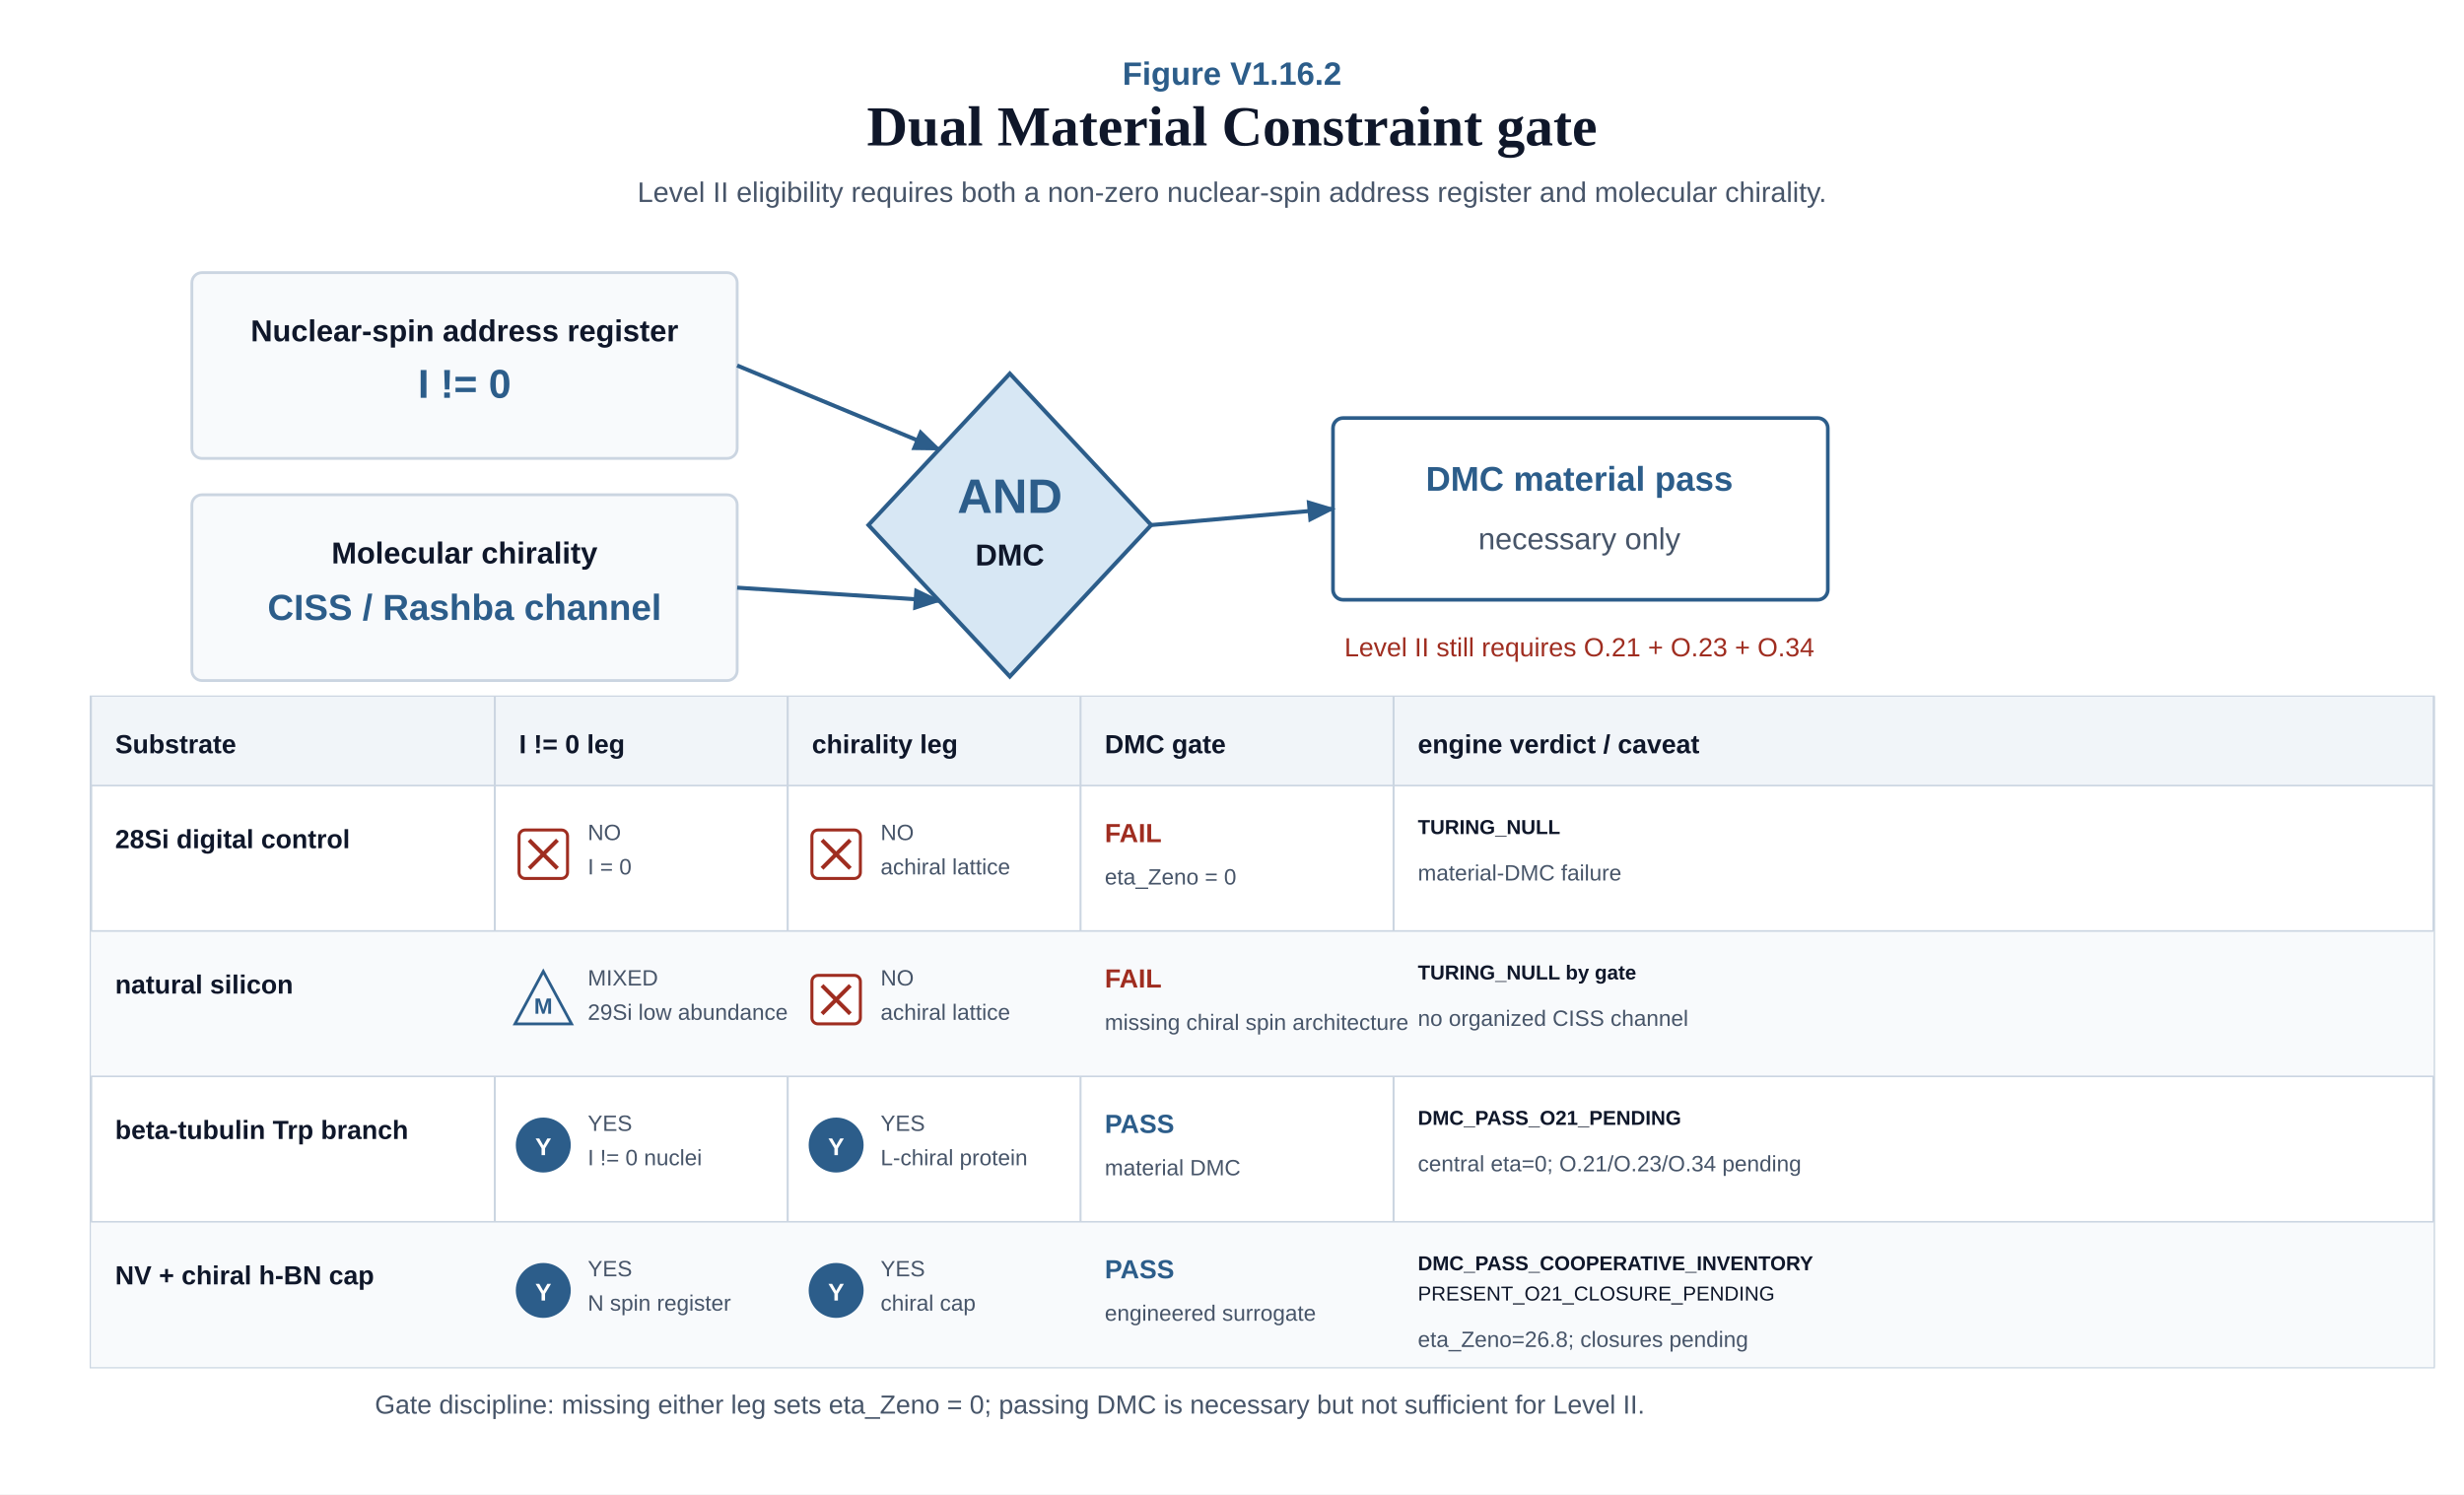
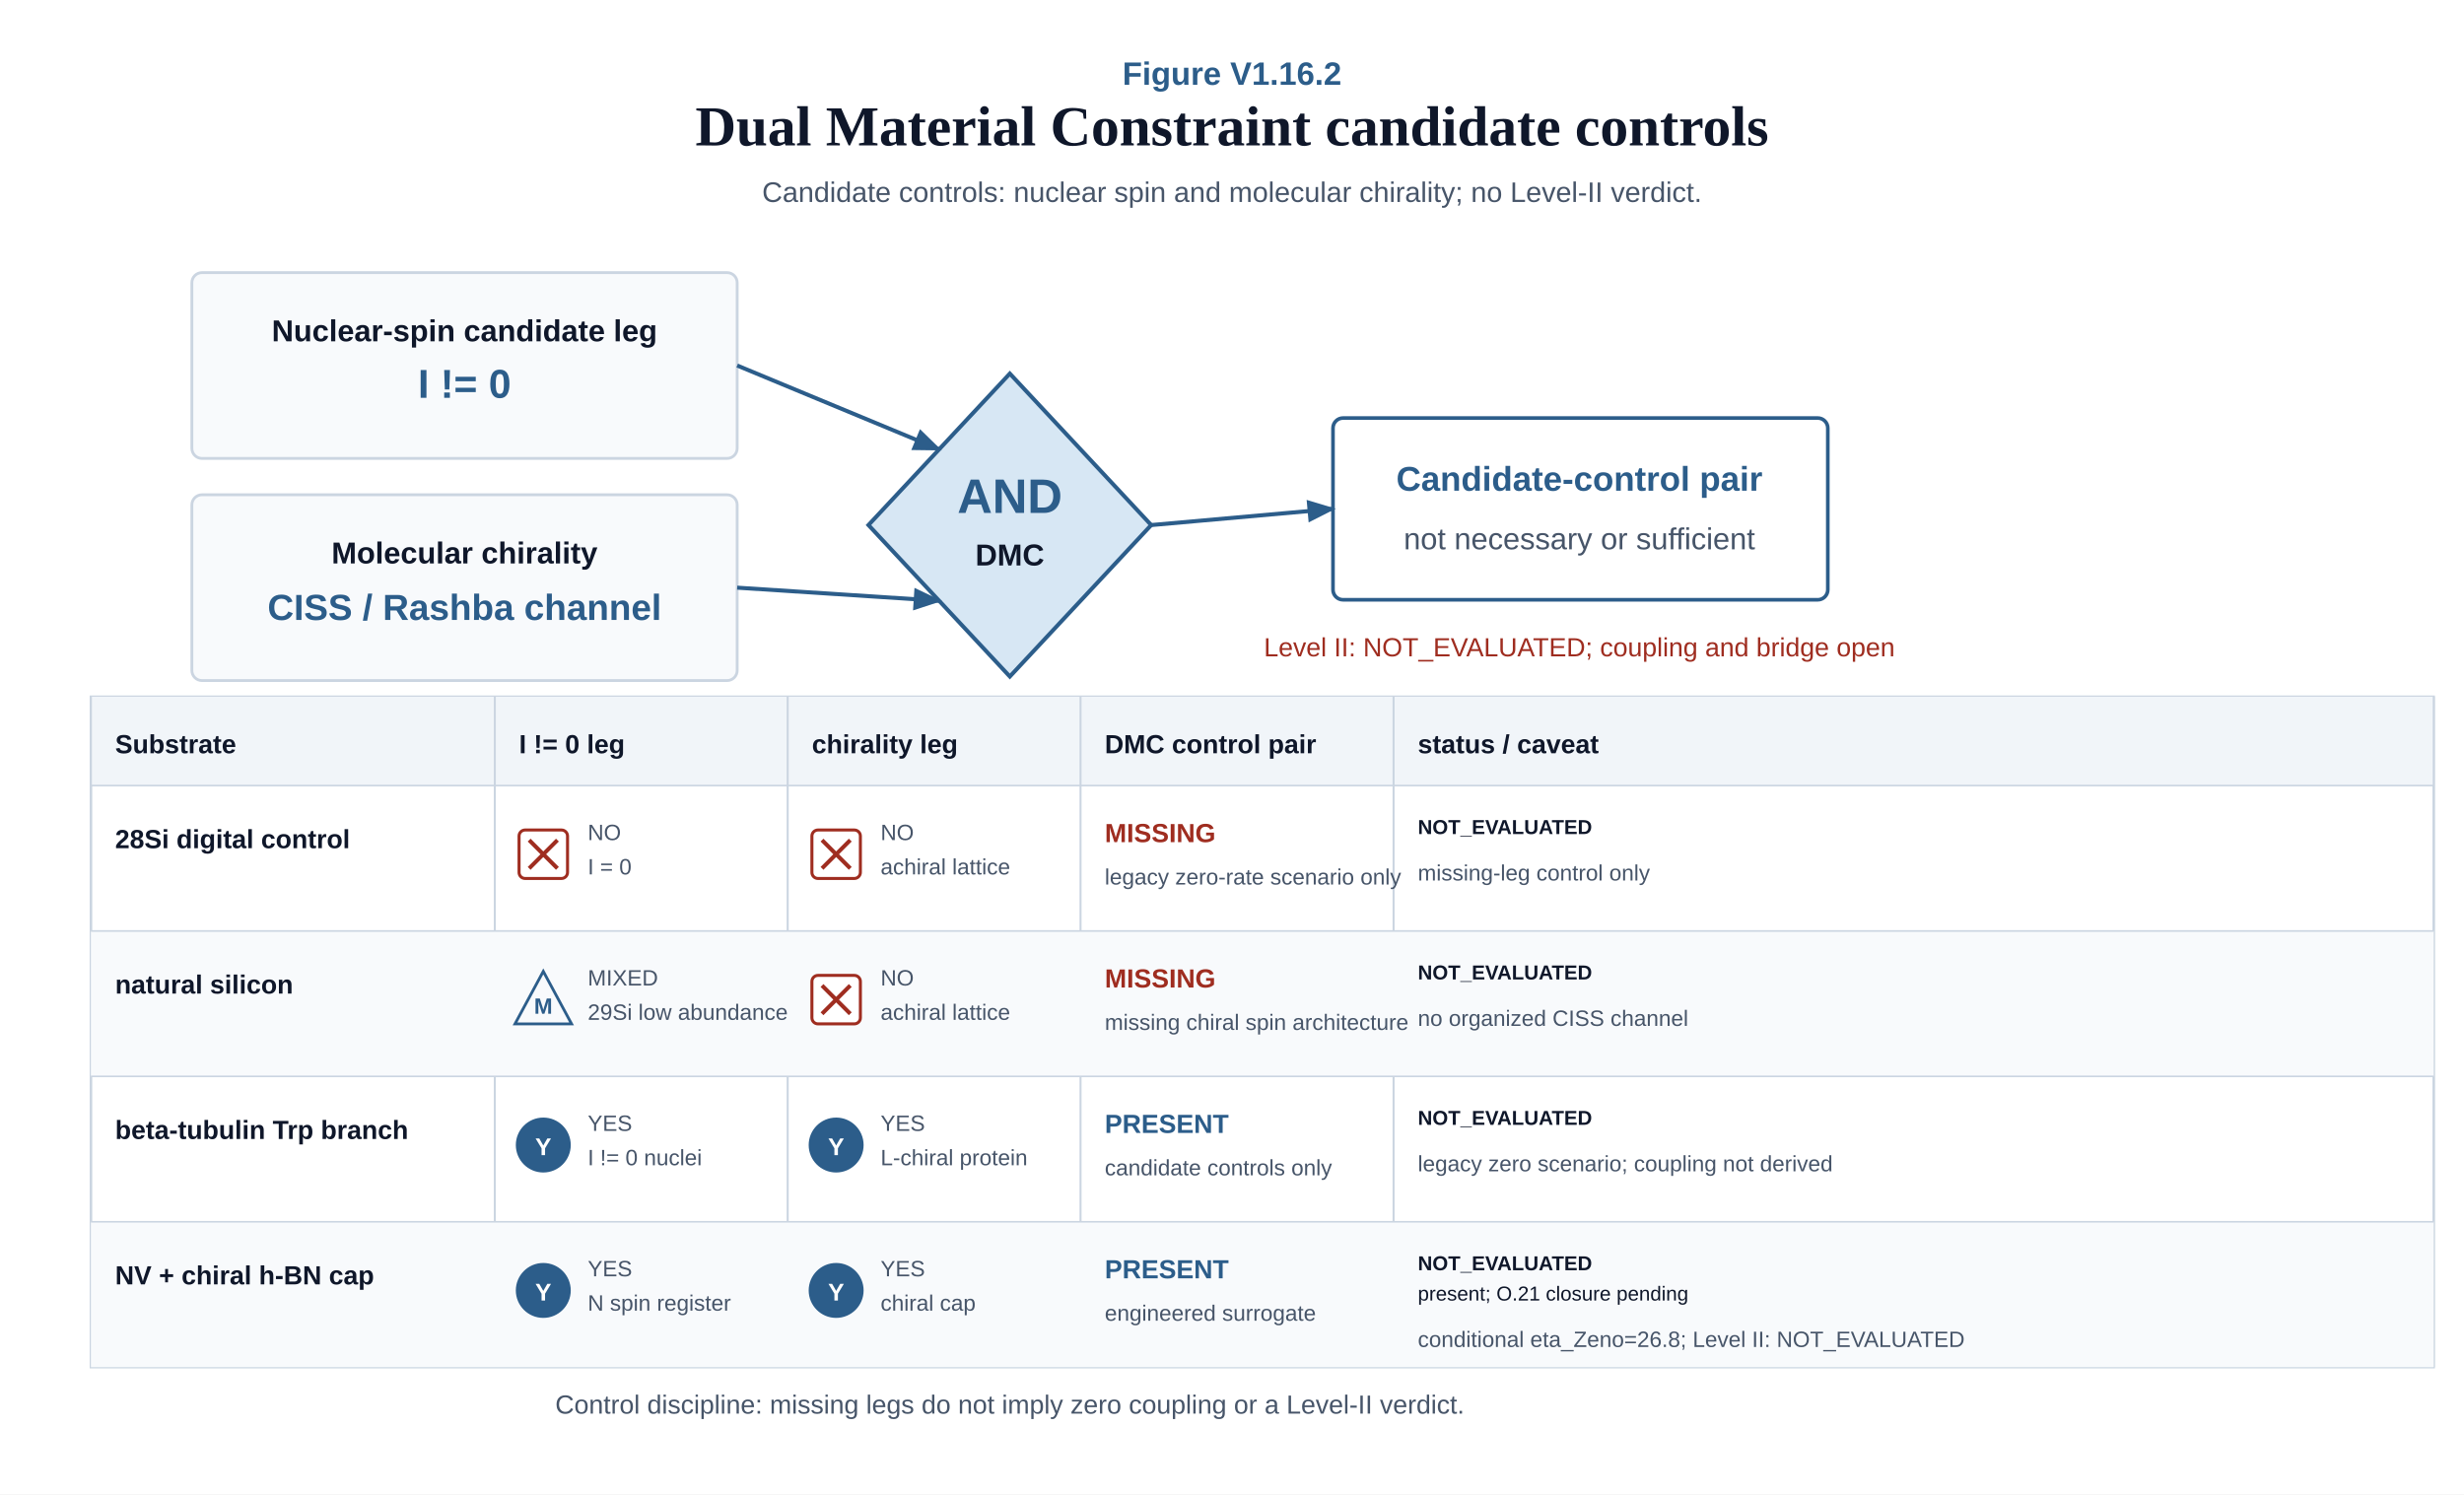
<svg xmlns="http://www.w3.org/2000/svg" viewBox="0 0 1220 740" width="100%" height="100%">
  <defs>
    <marker id="arrow" viewBox="0 0 10 10" refX="9" refY="5" markerWidth="7" markerHeight="7" orient="auto-start-reverse">
      <path d="M 0 1 L 10 5 L 0 9 z" fill="#2c5d8a" />
    </marker>
    <marker id="arrowMuted" viewBox="0 0 10 10" refX="9" refY="5" markerWidth="6" markerHeight="6" orient="auto-start-reverse">
      <path d="M 0 1 L 10 5 L 0 9 z" fill="#475569" />
    </marker>
    <pattern id="diagHatch" width="6" height="6" patternTransform="rotate(45)" patternUnits="userSpaceOnUse">
      <line x1="0" y1="0" x2="0" y2="6" stroke="#cbd5e1" stroke-width="1" />
    </pattern>
  </defs>
  <rect width="1220" height="740" fill="#ffffff" />
  <text x="610.000" y="42.000" text-anchor="middle" style="font-family:Arial, Helvetica, sans-serif;font-size:16px;fill:#2c5d8a;font-weight:bold;">Figure V1.16.2</text>
-   <text x="610.000" y="72.000" text-anchor="middle" style="font-family:'Times New Roman', Times, serif;font-size:28px;fill:#0f172a;font-weight:bold;">Dual Material Constraint gate</text>
-   <text x="610.000" y="100.000" text-anchor="middle" style="font-family:Arial, Helvetica, sans-serif;font-size:14px;fill:#475569;">Level II eligibility requires both a non-zero nuclear-spin address register and molecular chirality.</text>
+   <text x="610.000" y="72.000" text-anchor="middle" style="font-family:'Times New Roman', Times, serif;font-size:28px;fill:#0f172a;font-weight:bold;">Dual Material Constraint candidate controls</text>
+   <text x="610.000" y="100.000" text-anchor="middle" style="font-family:Arial, Helvetica, sans-serif;font-size:14px;fill:#475569;">Candidate controls: nuclear spin and molecular chirality; no Level-II verdict.</text>
  <rect x="95.000" y="135.000" width="270.000" height="92.000" fill="#f8fafc" stroke="#cbd5e1" stroke-width="1.4" rx="5" />
-   <text x="230.000" y="169.000" text-anchor="middle" style="font-family:Arial, Helvetica, sans-serif;font-size:15px;fill:#0f172a;font-weight:bold;">Nuclear-spin address register</text>
+   <text x="230.000" y="169.000" text-anchor="middle" style="font-family:Arial, Helvetica, sans-serif;font-size:15px;fill:#0f172a;font-weight:bold;">Nuclear-spin candidate leg</text>
  <text x="230.000" y="197.000" text-anchor="middle" style="font-family:Arial, Helvetica, sans-serif;font-size:20px;fill:#2c5d8a;font-weight:bold;">I != 0</text>
  <rect x="95.000" y="245.000" width="270.000" height="92.000" fill="#f8fafc" stroke="#cbd5e1" stroke-width="1.4" rx="5" />
  <text x="230.000" y="279.000" text-anchor="middle" style="font-family:Arial, Helvetica, sans-serif;font-size:15px;fill:#0f172a;font-weight:bold;">Molecular chirality</text>
  <text x="230.000" y="307.000" text-anchor="middle" style="font-family:Arial, Helvetica, sans-serif;font-size:18px;fill:#2c5d8a;font-weight:bold;">CISS / Rashba channel</text>
  <polygon points="500.000,185.000 570.000,260.000 500.000,335.000 430.000,260.000" fill="#d7e7f4" stroke="#2c5d8a" stroke-width="2" />
  <text x="500.000" y="254.000" text-anchor="middle" style="font-family:Arial, Helvetica, sans-serif;font-size:24px;fill:#2c5d8a;font-weight:bold;">AND</text>
  <text x="500.000" y="280.000" text-anchor="middle" style="font-family:Arial, Helvetica, sans-serif;font-size:15px;fill:#0f172a;font-weight:bold;">DMC</text>
  <line x1="365.000" y1="181.000" x2="465.000" y2="222.500" stroke="#2c5d8a" stroke-width="2.0" marker-end="url(#arrow)" />
  <line x1="365.000" y1="291.000" x2="465.000" y2="297.500" stroke="#2c5d8a" stroke-width="2.0" marker-end="url(#arrow)" />
  <rect x="660.000" y="207.000" width="245.000" height="90.000" fill="#ffffff" stroke="#2c5d8a" stroke-width="1.8" rx="5" />
-   <text x="782.000" y="243.000" text-anchor="middle" style="font-family:Arial, Helvetica, sans-serif;font-size:17px;fill:#2c5d8a;font-weight:bold;">DMC material pass</text>
-   <text x="782.000" y="272.000" text-anchor="middle" style="font-family:Arial, Helvetica, sans-serif;font-size:15px;fill:#475569;">necessary only</text>
+   <text x="782.000" y="243.000" text-anchor="middle" style="font-family:Arial, Helvetica, sans-serif;font-size:17px;fill:#2c5d8a;font-weight:bold;">Candidate-control pair</text>
+   <text x="782.000" y="272.000" text-anchor="middle" style="font-family:Arial, Helvetica, sans-serif;font-size:15px;fill:#475569;">not necessary or sufficient</text>
  <line x1="570.000" y1="260.000" x2="660.000" y2="252.000" stroke="#2c5d8a" stroke-width="2.0" marker-end="url(#arrow)" />
-   <text x="782.000" y="325.000" text-anchor="middle" style="font-family:Arial, Helvetica, sans-serif;font-size:13px;fill:#9f2d20;">Level II still requires O.21 + O.23 + O.34</text>
+   <text x="782.000" y="325.000" text-anchor="middle" style="font-family:Arial, Helvetica, sans-serif;font-size:13px;fill:#9f2d20;">Level II: NOT_EVALUATED; coupling and bridge open</text>
  <rect x="45.000" y="345.000" width="1160.000" height="332.000" fill="#ffffff" stroke="#cbd5e1" stroke-width="1.2" />
  <rect x="45.000" y="345.000" width="1160.000" height="44.000" fill="#f1f5f9" />
  <text x="57.000" y="373.000" text-anchor="start" style="font-family:Arial, Helvetica, sans-serif;font-size:13px;fill:#0f172a;font-weight:bold;">Substrate</text>
  <line x1="45.000" y1="345.000" x2="45.000" y2="677.000" stroke="#cbd5e1" stroke-width="1" />
  <text x="257.000" y="373.000" text-anchor="start" style="font-family:Arial, Helvetica, sans-serif;font-size:13px;fill:#0f172a;font-weight:bold;">I != 0 leg</text>
  <line x1="245.000" y1="345.000" x2="245.000" y2="677.000" stroke="#cbd5e1" stroke-width="1" />
  <text x="402.000" y="373.000" text-anchor="start" style="font-family:Arial, Helvetica, sans-serif;font-size:13px;fill:#0f172a;font-weight:bold;">chirality leg</text>
  <line x1="390.000" y1="345.000" x2="390.000" y2="677.000" stroke="#cbd5e1" stroke-width="1" />
-   <text x="547.000" y="373.000" text-anchor="start" style="font-family:Arial, Helvetica, sans-serif;font-size:13px;fill:#0f172a;font-weight:bold;">DMC gate</text>
+   <text x="547.000" y="373.000" text-anchor="start" style="font-family:Arial, Helvetica, sans-serif;font-size:13px;fill:#0f172a;font-weight:bold;">DMC control pair</text>
  <line x1="535.000" y1="345.000" x2="535.000" y2="677.000" stroke="#cbd5e1" stroke-width="1" />
-   <text x="702.000" y="373.000" text-anchor="start" style="font-family:Arial, Helvetica, sans-serif;font-size:13px;fill:#0f172a;font-weight:bold;">engine verdict / caveat</text>
+   <text x="702.000" y="373.000" text-anchor="start" style="font-family:Arial, Helvetica, sans-serif;font-size:13px;fill:#0f172a;font-weight:bold;">status / caveat</text>
  <line x1="690.000" y1="345.000" x2="690.000" y2="677.000" stroke="#cbd5e1" stroke-width="1" />
  <line x1="1205.000" y1="345.000" x2="1205.000" y2="677.000" stroke="#cbd5e1" stroke-width="1" />
  <line x1="45.000" y1="389.000" x2="1205.000" y2="389.000" stroke="#cbd5e1" stroke-width="0.8" />
  <text x="57.000" y="420.000" text-anchor="start" style="font-family:Arial, Helvetica, sans-serif;font-size:13px;fill:#0f172a;font-weight:bold;">28Si digital control</text>
  <rect x="257.000" y="411.000" width="24.000" height="24.000" fill="#ffffff" stroke="#9f2d20" stroke-width="1.5" rx="3" />
  <line x1="262.000" y1="416.000" x2="276.000" y2="430.000" stroke="#9f2d20" stroke-width="2" />
  <line x1="276.000" y1="416.000" x2="262.000" y2="430.000" stroke="#9f2d20" stroke-width="2" />
  <text x="291.000" y="416.000" text-anchor="start" style="font-family:Arial, Helvetica, sans-serif;font-size:11px;fill:#475569;">NO</text>
  <text x="291.000" y="433.000" text-anchor="start" style="font-family:Arial, Helvetica, sans-serif;font-size:11px;fill:#475569;">I = 0</text>
  <rect x="402.000" y="411.000" width="24.000" height="24.000" fill="#ffffff" stroke="#9f2d20" stroke-width="1.5" rx="3" />
  <line x1="407.000" y1="416.000" x2="421.000" y2="430.000" stroke="#9f2d20" stroke-width="2" />
  <line x1="421.000" y1="416.000" x2="407.000" y2="430.000" stroke="#9f2d20" stroke-width="2" />
  <text x="436.000" y="416.000" text-anchor="start" style="font-family:Arial, Helvetica, sans-serif;font-size:11px;fill:#475569;">NO</text>
  <text x="436.000" y="433.000" text-anchor="start" style="font-family:Arial, Helvetica, sans-serif;font-size:11px;fill:#475569;">achiral lattice</text>
-   <text x="547.000" y="417.000" text-anchor="start" style="font-family:Arial, Helvetica, sans-serif;font-size:13px;fill:#9f2d20;font-weight:bold;">FAIL</text>
-   <text x="547.000" y="438.000" text-anchor="start" style="font-family:Arial, Helvetica, sans-serif;font-size:11px;fill:#475569;">eta_Zeno = 0</text>
-   <text x="702.000" y="413.000" text-anchor="start" style="font-family:Arial, Helvetica, sans-serif;font-size:10px;fill:#0f172a;font-weight:bold;">TURING_NULL</text>
-   <text x="702.000" y="436.000" text-anchor="start" style="font-family:Arial, Helvetica, sans-serif;font-size:11px;fill:#475569;">material-DMC failure</text>
+   <text x="547.000" y="417.000" text-anchor="start" style="font-family:Arial, Helvetica, sans-serif;font-size:13px;fill:#9f2d20;font-weight:bold;">MISSING</text>
+   <text x="547.000" y="438.000" text-anchor="start" style="font-family:Arial, Helvetica, sans-serif;font-size:11px;fill:#475569;">legacy zero-rate scenario only</text>
+   <text x="702.000" y="413.000" text-anchor="start" style="font-family:Arial, Helvetica, sans-serif;font-size:10px;fill:#0f172a;font-weight:bold;">NOT_EVALUATED</text>
+   <text x="702.000" y="436.000" text-anchor="start" style="font-family:Arial, Helvetica, sans-serif;font-size:11px;fill:#475569;">missing-leg control only</text>
  <rect x="45.000" y="461.000" width="1160.000" height="72.000" fill="#f8fafc" />
  <line x1="45.000" y1="461.000" x2="1205.000" y2="461.000" stroke="#cbd5e1" stroke-width="0.8" />
  <text x="57.000" y="492.000" text-anchor="start" style="font-family:Arial, Helvetica, sans-serif;font-size:13px;fill:#0f172a;font-weight:bold;">natural silicon</text>
  <polygon points="269.000,481.000 283.000,507.000 255.000,507.000" fill="#f8fafc" stroke="#2c5d8a" stroke-width="1.4" />
  <text x="269.000" y="502.000" text-anchor="middle" style="font-family:Arial, Helvetica, sans-serif;font-size:11px;fill:#2c5d8a;font-weight:bold;">M</text>
  <text x="291.000" y="488.000" text-anchor="start" style="font-family:Arial, Helvetica, sans-serif;font-size:11px;fill:#475569;">MIXED</text>
  <text x="291.000" y="505.000" text-anchor="start" style="font-family:Arial, Helvetica, sans-serif;font-size:11px;fill:#475569;">29Si low abundance</text>
  <rect x="402.000" y="483.000" width="24.000" height="24.000" fill="#ffffff" stroke="#9f2d20" stroke-width="1.5" rx="3" />
  <line x1="407.000" y1="488.000" x2="421.000" y2="502.000" stroke="#9f2d20" stroke-width="2" />
  <line x1="421.000" y1="488.000" x2="407.000" y2="502.000" stroke="#9f2d20" stroke-width="2" />
  <text x="436.000" y="488.000" text-anchor="start" style="font-family:Arial, Helvetica, sans-serif;font-size:11px;fill:#475569;">NO</text>
  <text x="436.000" y="505.000" text-anchor="start" style="font-family:Arial, Helvetica, sans-serif;font-size:11px;fill:#475569;">achiral lattice</text>
-   <text x="547.000" y="489.000" text-anchor="start" style="font-family:Arial, Helvetica, sans-serif;font-size:13px;fill:#9f2d20;font-weight:bold;">FAIL</text>
+   <text x="547.000" y="489.000" text-anchor="start" style="font-family:Arial, Helvetica, sans-serif;font-size:13px;fill:#9f2d20;font-weight:bold;">MISSING</text>
  <text x="547.000" y="510.000" text-anchor="start" style="font-family:Arial, Helvetica, sans-serif;font-size:11px;fill:#475569;">missing chiral spin architecture</text>
-   <text x="702.000" y="485.000" text-anchor="start" style="font-family:Arial, Helvetica, sans-serif;font-size:10px;fill:#0f172a;font-weight:bold;">TURING_NULL by gate</text>
+   <text x="702.000" y="485.000" text-anchor="start" style="font-family:Arial, Helvetica, sans-serif;font-size:10px;fill:#0f172a;font-weight:bold;">NOT_EVALUATED</text>
  <text x="702.000" y="508.000" text-anchor="start" style="font-family:Arial, Helvetica, sans-serif;font-size:11px;fill:#475569;">no organized CISS channel</text>
  <line x1="45.000" y1="533.000" x2="1205.000" y2="533.000" stroke="#cbd5e1" stroke-width="0.8" />
  <text x="57.000" y="564.000" text-anchor="start" style="font-family:Arial, Helvetica, sans-serif;font-size:13px;fill:#0f172a;font-weight:bold;">beta-tubulin Trp branch</text>
  <circle cx="269.000" cy="567.000" r="13.000" fill="#2c5d8a" stroke="#2c5d8a" stroke-width="1.2" />
  <text x="269.000" y="572.000" text-anchor="middle" style="font-family:Arial, Helvetica, sans-serif;font-size:12px;fill:#ffffff;font-weight:bold;">Y</text>
  <text x="291.000" y="560.000" text-anchor="start" style="font-family:Arial, Helvetica, sans-serif;font-size:11px;fill:#475569;">YES</text>
  <text x="291.000" y="577.000" text-anchor="start" style="font-family:Arial, Helvetica, sans-serif;font-size:11px;fill:#475569;">I != 0 nuclei</text>
  <circle cx="414.000" cy="567.000" r="13.000" fill="#2c5d8a" stroke="#2c5d8a" stroke-width="1.2" />
  <text x="414.000" y="572.000" text-anchor="middle" style="font-family:Arial, Helvetica, sans-serif;font-size:12px;fill:#ffffff;font-weight:bold;">Y</text>
  <text x="436.000" y="560.000" text-anchor="start" style="font-family:Arial, Helvetica, sans-serif;font-size:11px;fill:#475569;">YES</text>
  <text x="436.000" y="577.000" text-anchor="start" style="font-family:Arial, Helvetica, sans-serif;font-size:11px;fill:#475569;">L-chiral protein</text>
-   <text x="547.000" y="561.000" text-anchor="start" style="font-family:Arial, Helvetica, sans-serif;font-size:13px;fill:#2c5d8a;font-weight:bold;">PASS</text>
-   <text x="547.000" y="582.000" text-anchor="start" style="font-family:Arial, Helvetica, sans-serif;font-size:11px;fill:#475569;">material DMC</text>
-   <text x="702.000" y="557.000" text-anchor="start" style="font-family:Arial, Helvetica, sans-serif;font-size:10px;fill:#0f172a;font-weight:bold;">DMC_PASS_O21_PENDING</text>
-   <text x="702.000" y="580.000" text-anchor="start" style="font-family:Arial, Helvetica, sans-serif;font-size:11px;fill:#475569;">central eta=0; O.21/O.23/O.34 pending</text>
+   <text x="547.000" y="561.000" text-anchor="start" style="font-family:Arial, Helvetica, sans-serif;font-size:13px;fill:#2c5d8a;font-weight:bold;">PRESENT</text>
+   <text x="547.000" y="582.000" text-anchor="start" style="font-family:Arial, Helvetica, sans-serif;font-size:11px;fill:#475569;">candidate controls only</text>
+   <text x="702.000" y="557.000" text-anchor="start" style="font-family:Arial, Helvetica, sans-serif;font-size:10px;fill:#0f172a;font-weight:bold;">NOT_EVALUATED</text>
+   <text x="702.000" y="580.000" text-anchor="start" style="font-family:Arial, Helvetica, sans-serif;font-size:11px;fill:#475569;">legacy zero scenario; coupling not derived</text>
  <rect x="45.000" y="605.000" width="1160.000" height="72.000" fill="#f8fafc" />
  <line x1="45.000" y1="605.000" x2="1205.000" y2="605.000" stroke="#cbd5e1" stroke-width="0.8" />
  <text x="57.000" y="636.000" text-anchor="start" style="font-family:Arial, Helvetica, sans-serif;font-size:13px;fill:#0f172a;font-weight:bold;">NV + chiral h-BN cap</text>
  <circle cx="269.000" cy="639.000" r="13.000" fill="#2c5d8a" stroke="#2c5d8a" stroke-width="1.2" />
  <text x="269.000" y="644.000" text-anchor="middle" style="font-family:Arial, Helvetica, sans-serif;font-size:12px;fill:#ffffff;font-weight:bold;">Y</text>
  <text x="291.000" y="632.000" text-anchor="start" style="font-family:Arial, Helvetica, sans-serif;font-size:11px;fill:#475569;">YES</text>
  <text x="291.000" y="649.000" text-anchor="start" style="font-family:Arial, Helvetica, sans-serif;font-size:11px;fill:#475569;">N spin register</text>
  <circle cx="414.000" cy="639.000" r="13.000" fill="#2c5d8a" stroke="#2c5d8a" stroke-width="1.2" />
  <text x="414.000" y="644.000" text-anchor="middle" style="font-family:Arial, Helvetica, sans-serif;font-size:12px;fill:#ffffff;font-weight:bold;">Y</text>
  <text x="436.000" y="632.000" text-anchor="start" style="font-family:Arial, Helvetica, sans-serif;font-size:11px;fill:#475569;">YES</text>
  <text x="436.000" y="649.000" text-anchor="start" style="font-family:Arial, Helvetica, sans-serif;font-size:11px;fill:#475569;">chiral cap</text>
-   <text x="547.000" y="633.000" text-anchor="start" style="font-family:Arial, Helvetica, sans-serif;font-size:13px;fill:#2c5d8a;font-weight:bold;">PASS</text>
+   <text x="547.000" y="633.000" text-anchor="start" style="font-family:Arial, Helvetica, sans-serif;font-size:13px;fill:#2c5d8a;font-weight:bold;">PRESENT</text>
  <text x="547.000" y="654.000" text-anchor="start" style="font-family:Arial, Helvetica, sans-serif;font-size:11px;fill:#475569;">engineered surrogate</text>
-   <text x="702.000" y="629.000" text-anchor="start" style="font-family:Arial, Helvetica, sans-serif;font-size:10px;fill:#0f172a;font-weight:bold;">DMC_PASS_COOPERATIVE_INVENTORY</text>
-   <text x="702.000" y="644.000" text-anchor="start" style="font-family:Arial, Helvetica, sans-serif;font-size:10px;fill:#0f172a;">PRESENT_O21_CLOSURE_PENDING</text>
-   <text x="702.000" y="667.000" text-anchor="start" style="font-family:Arial, Helvetica, sans-serif;font-size:11px;fill:#475569;">eta_Zeno=26.8; closures pending</text>
-   <text x="500.000" y="700.000" text-anchor="middle" style="font-family:Arial, Helvetica, sans-serif;font-size:13px;fill:#475569;">Gate discipline: missing either leg sets eta_Zeno = 0; passing DMC is necessary but not sufficient for Level II.</text>
+   <text x="702.000" y="629.000" text-anchor="start" style="font-family:Arial, Helvetica, sans-serif;font-size:10px;fill:#0f172a;font-weight:bold;">NOT_EVALUATED</text>
+   <text x="702.000" y="644.000" text-anchor="start" style="font-family:Arial, Helvetica, sans-serif;font-size:10px;fill:#0f172a;">present; O.21 closure pending</text>
+   <text x="702.000" y="667.000" text-anchor="start" style="font-family:Arial, Helvetica, sans-serif;font-size:11px;fill:#475569;">conditional eta_Zeno=26.8; Level II: NOT_EVALUATED</text>
+   <text x="500.000" y="700.000" text-anchor="middle" style="font-family:Arial, Helvetica, sans-serif;font-size:13px;fill:#475569;">Control discipline: missing legs do not imply zero coupling or a Level-II verdict.</text>
</svg>
